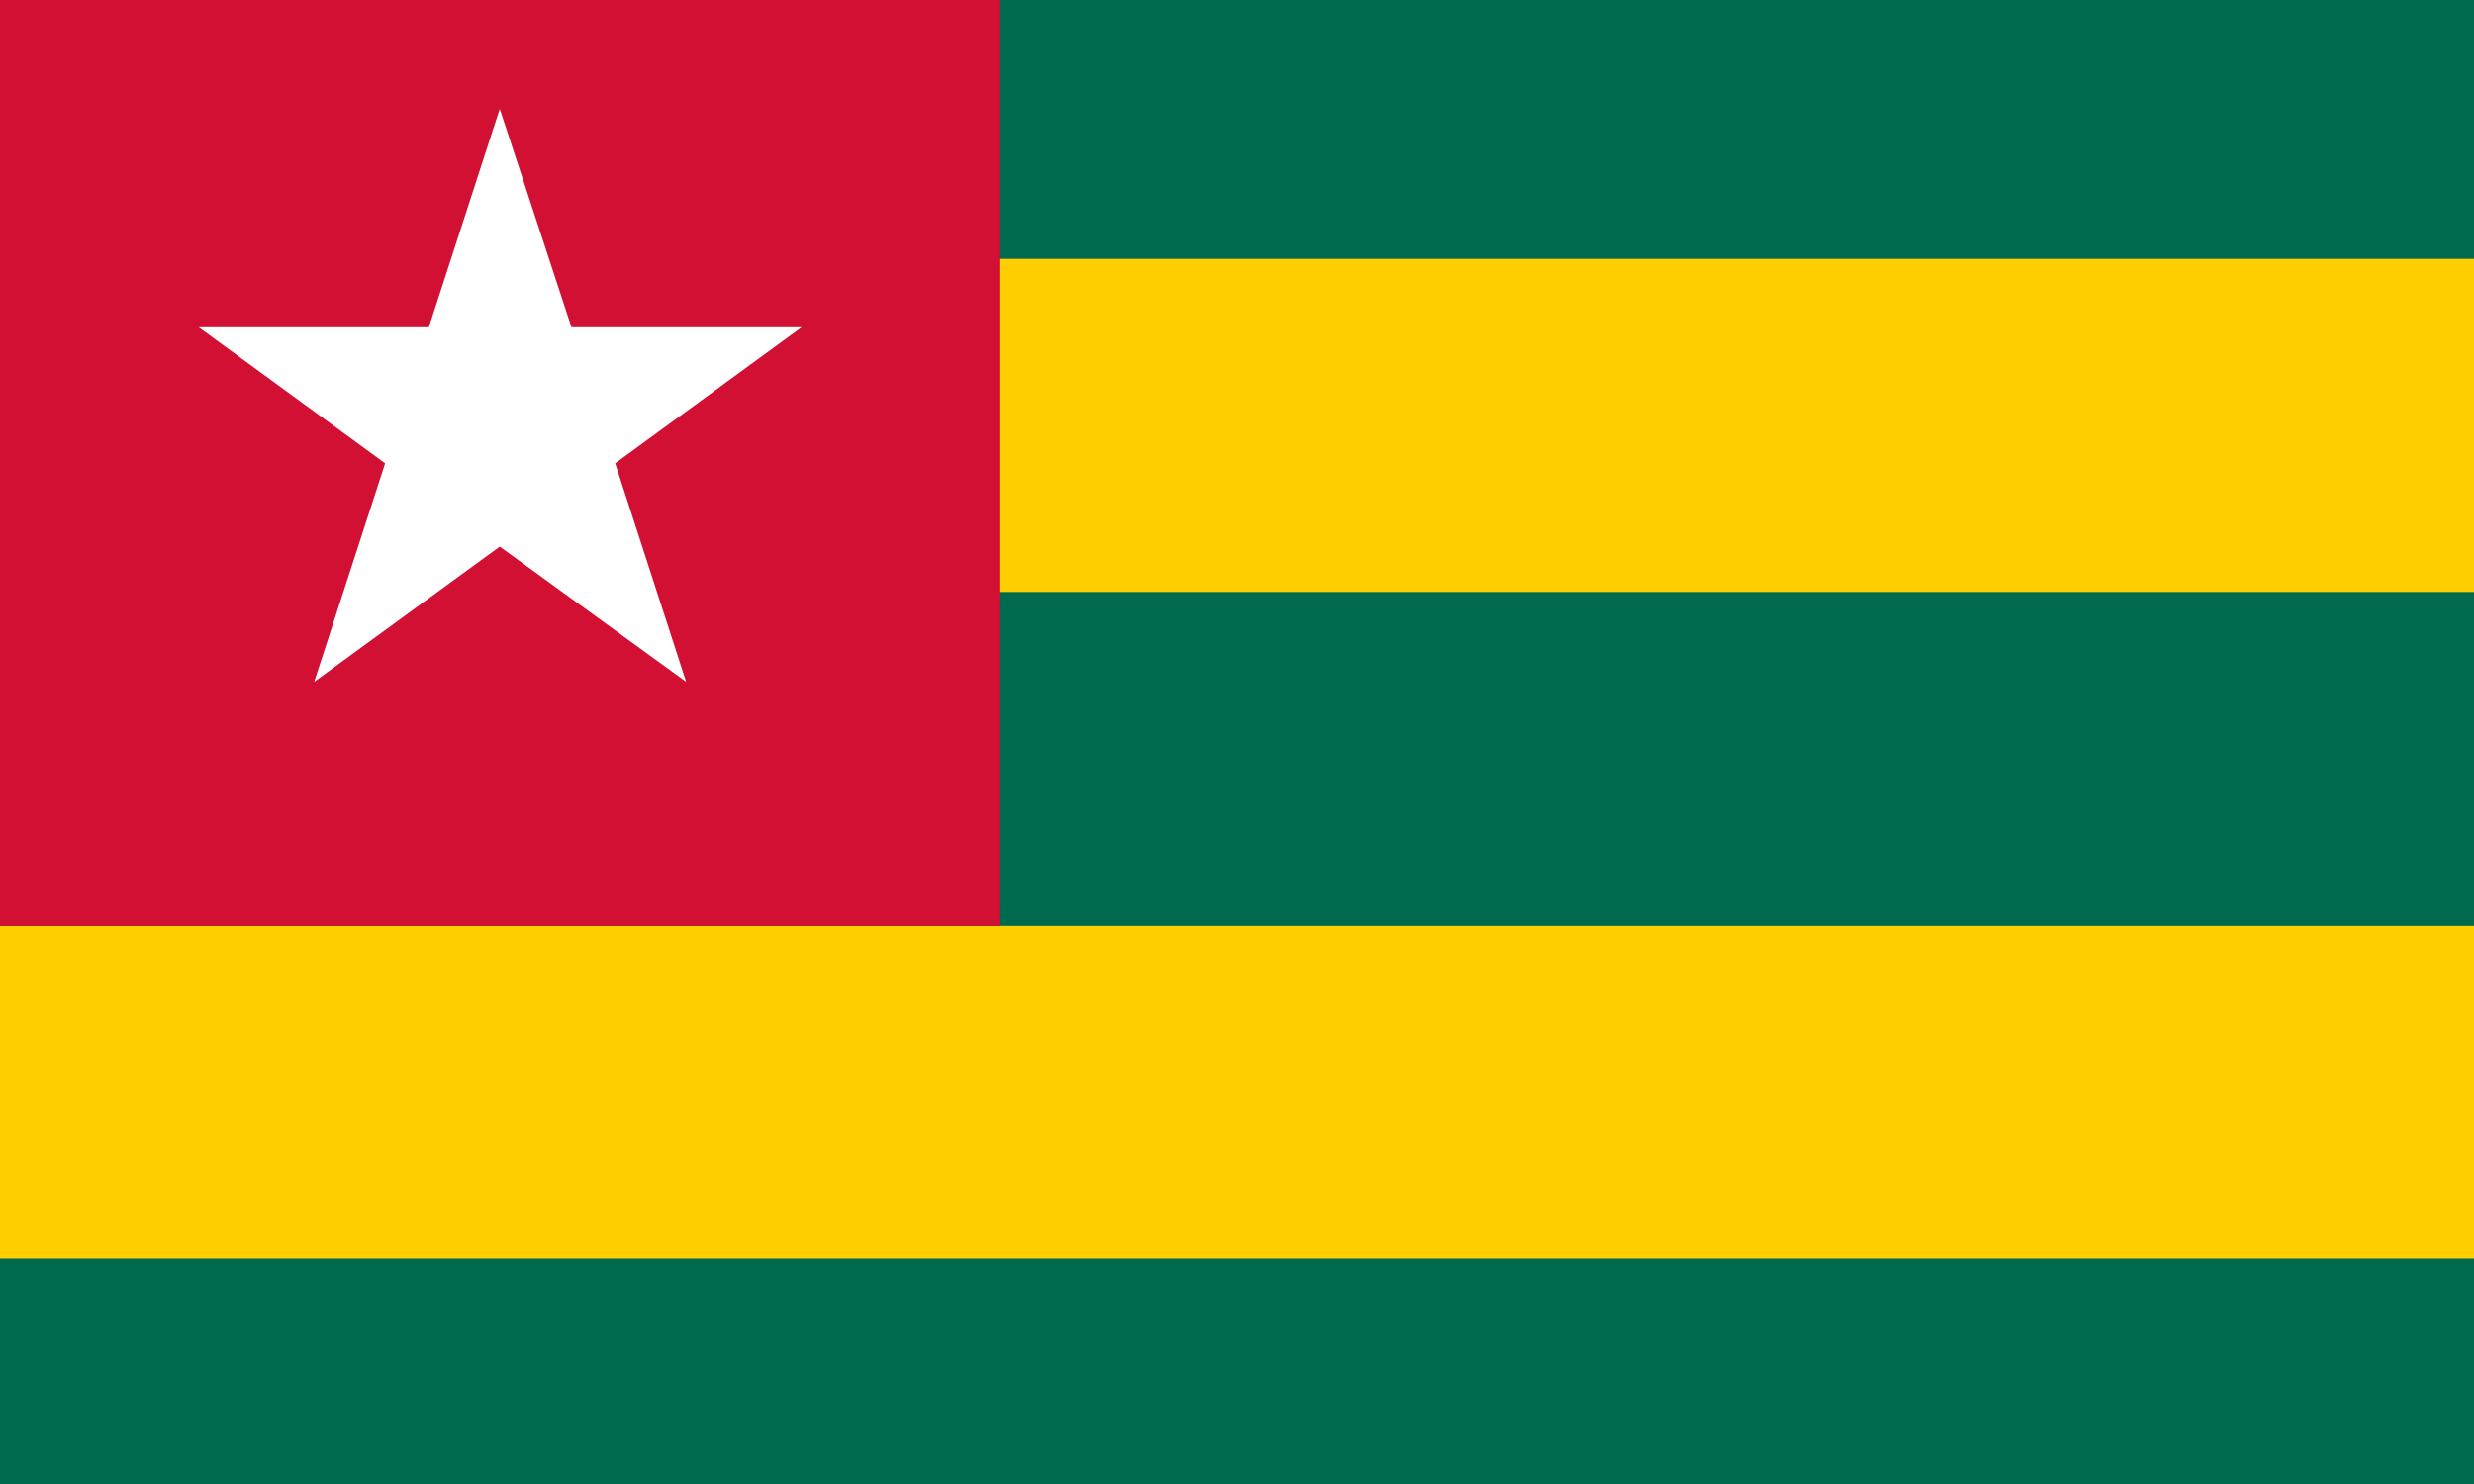
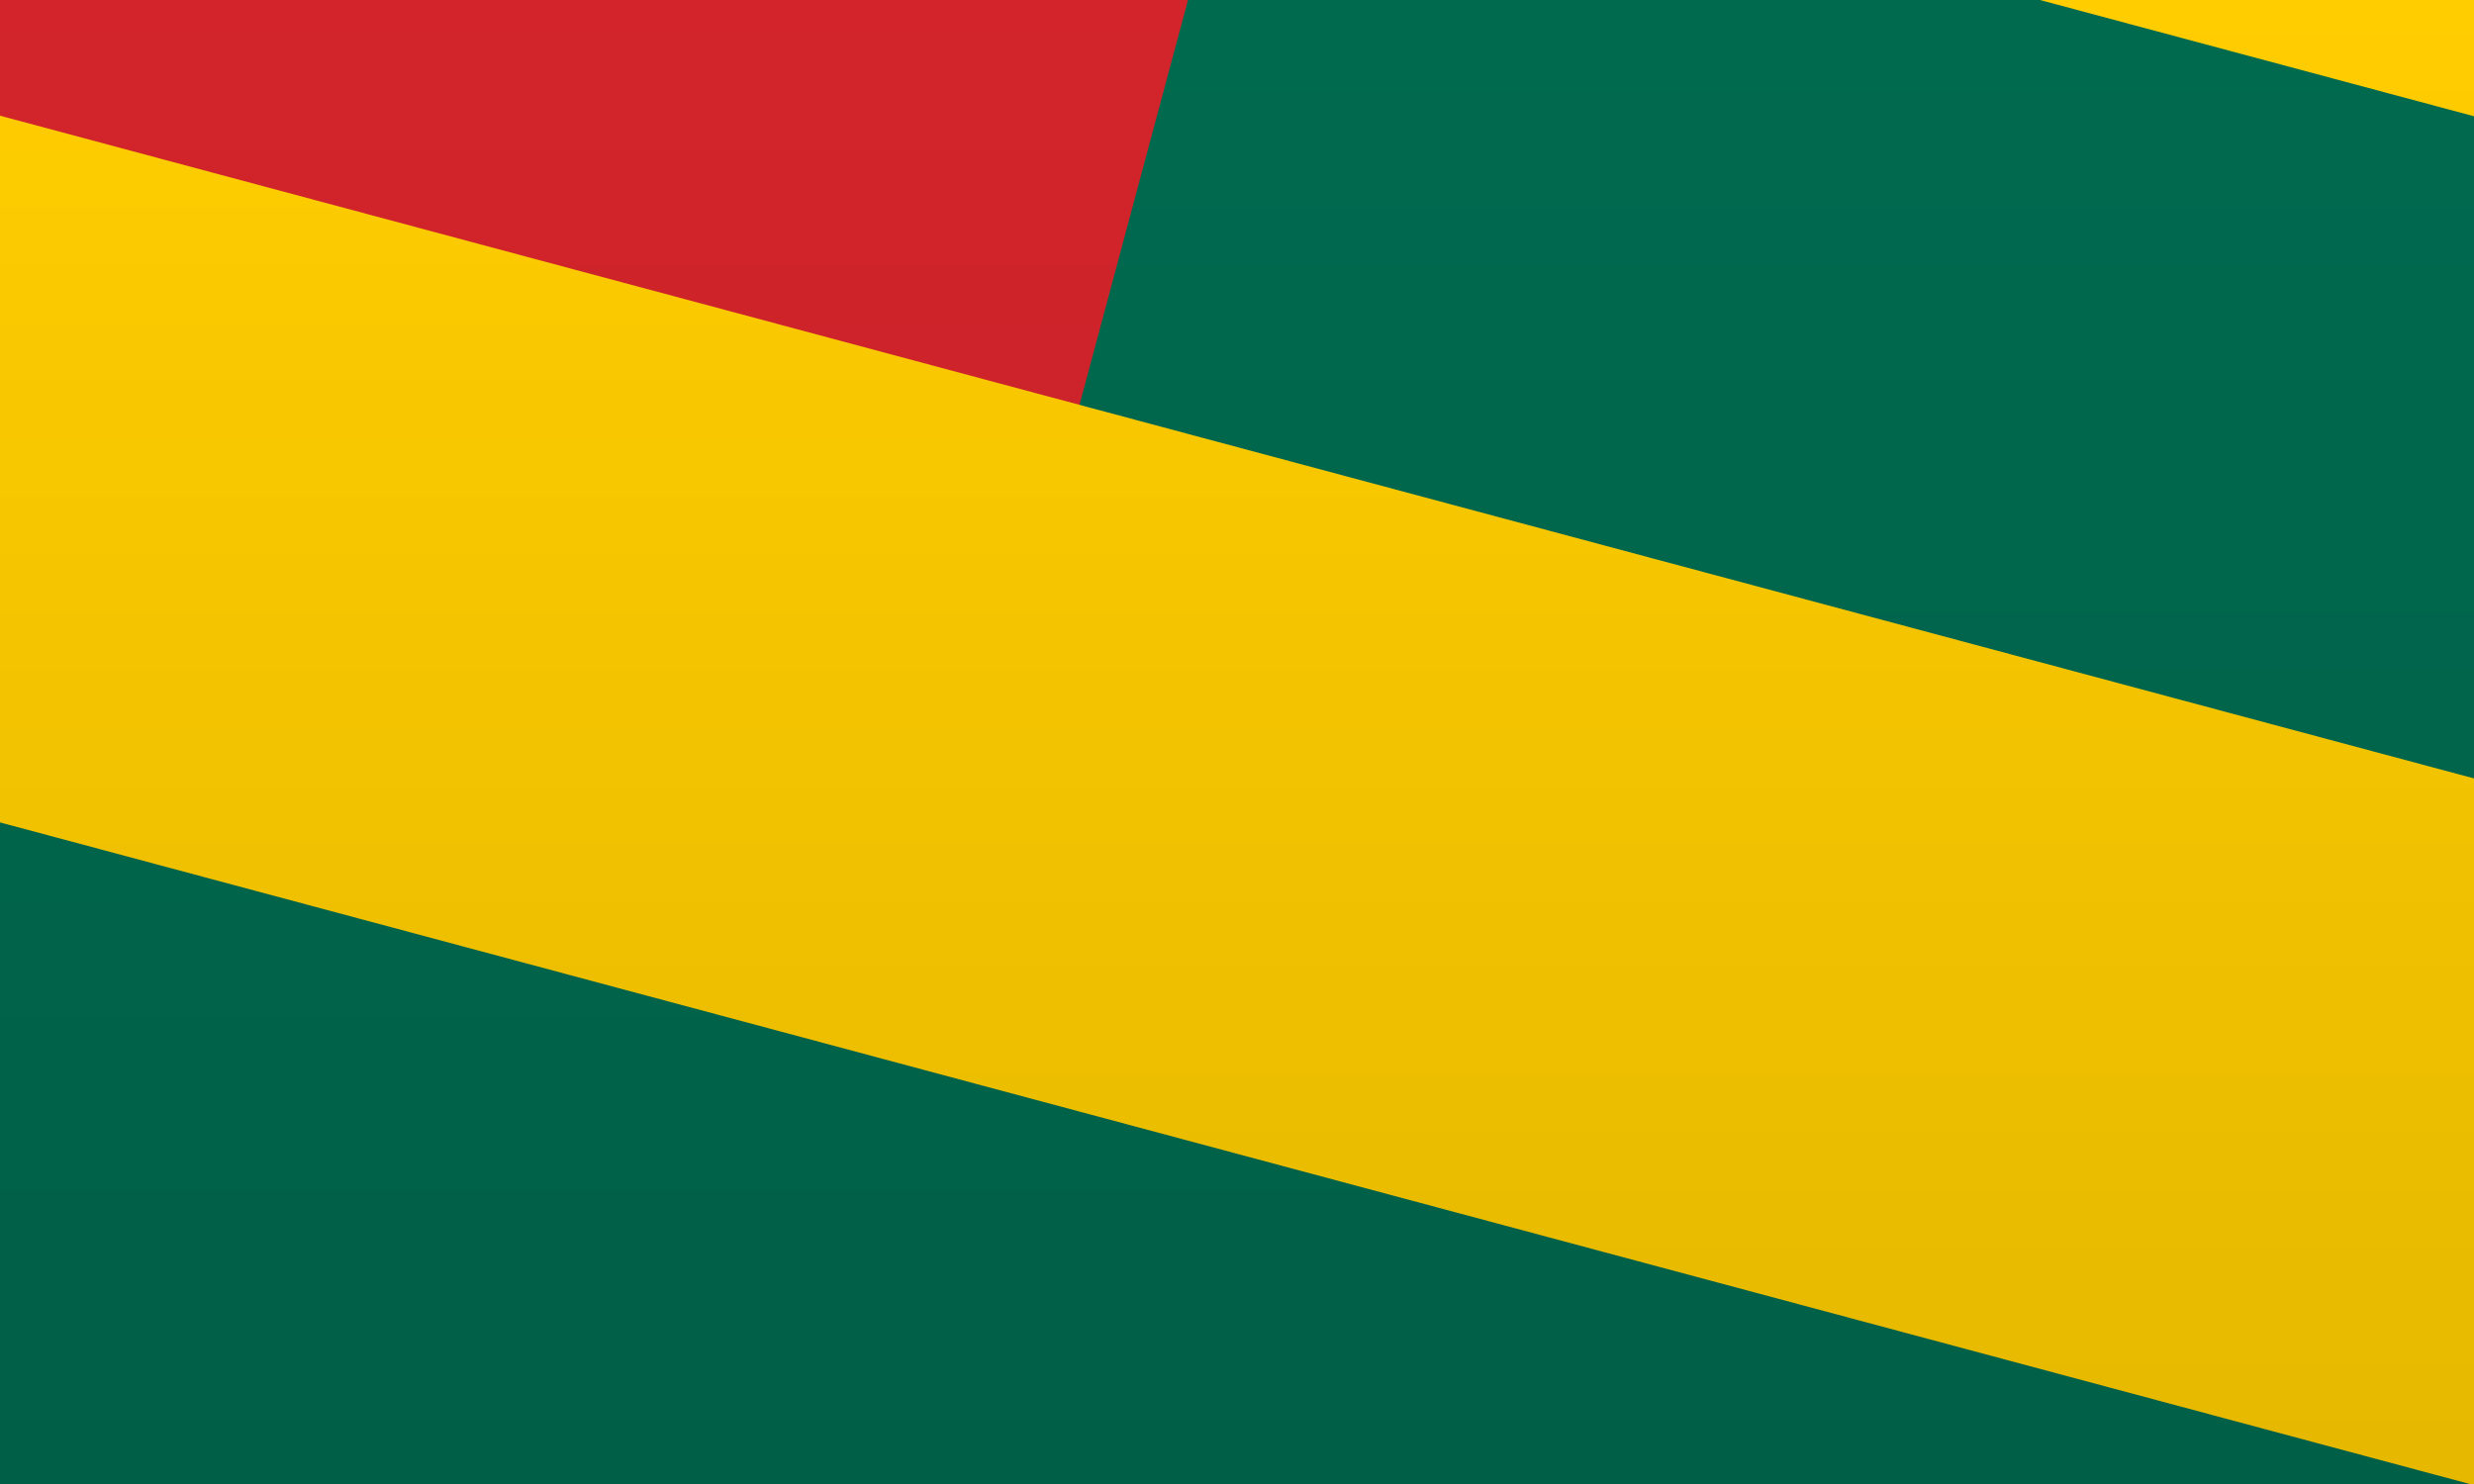
- <svg xmlns="http://www.w3.org/2000/svg" id="Layer_1" viewBox="0 0 300 180">
-   <style>.st0{fill:#006a4e}.st1{fill:#ffce00}.st2{fill:#d21034}.st3{fill:#fff}</style>
-   <path id="_x35_" class="st0" d="M0-9h327v202.2H0z" />
-   <path id="_x34_" class="st1" d="M0 31.4h327v40.4H0z" />
-   <path id="_x33_" class="st1" d="M0 112.3h327v40.4H0z" />
-   <path id="_x32_" class="st2" d="M0-9h121.3v121.3H0z" />
-   <path id="_x31_" class="st3" d="M24.1 39.7l22.6 16.5-8.6 26.5 22.5-16.4 22.6 16.4-8.6-26.5 22.6-16.5H69.3l-8.7-26.5L52 39.7z" />
+ <svg xmlns="http://www.w3.org/2000/svg" xmlns:xlink="http://www.w3.org/1999/xlink" width="250px" height="150px" viewBox="0 0 250 150" version="1.1">
+   <defs>
+     <linearGradient x1="50%" y1="0%" x2="50%" y2="100%" id="linearGradient-1">
+       <stop stop-color="#000000" stop-opacity="0" offset="0%" />
+       <stop stop-color="#000000" stop-opacity="0.1" offset="100%" />
+     </linearGradient>
+     <rect id="path-2" x="0" y="0" width="250" height="150" />
+   </defs>
+   <g id="Country-thumbnails" stroke="none" stroke-width="1" fill="none" fill-rule="evenodd">
+     <g id="TGO">
+       <mask id="mask-3" fill="white">
+         <use xlink:href="#path-2" />
+       </mask>
+       <g id="Rectangle-3">
+         <use fill="#FFFFFF" xlink:href="#path-2" />
+         <use fill="url(#linearGradient-1)" xlink:href="#path-2" />
+       </g>
+       <g id="Group-2" style="mix-blend-mode: multiply;" mask="url(#mask-3)">
+         <g transform="translate(138.2536, 47.14776) rotate(-255) translate(-138.2536, -47.14776) translate(-61.24638, -286.8522)">
+           <polygon id="Rectangle-Copy-4" fill="#FFCD00" points="327.871 58.463 398.871 58.463 398.871 667.463 327.871 667.463" />
+           <polygon id="Rectangle-Copy-9" fill="#006A4F" points="130.919 30.485 201.919 30.485 201.919 639.485 130.919 639.485" />
+           <polygon id="Rectangle-Copy-7" fill="#006A4F" points="264.342 45.463 335.342 45.463 335.342 654.463 264.342 654.463" />
+           <rect id="Rectangle-Copy-10" fill="#FFCD00" x="65.388" y="13.879" width="71" height="609" />
+           <rect id="Rectangle-Copy-11" fill="#72BE44" x="0.634" y="0.172" width="71" height="609" />
+           <polygon id="Rectangle-Copy-9" fill="#D3242B" points="35.39 363.787 219.39 363.787 219.39 640.787 35.39 640.787" />
+           <polygon id="Rectangle-Copy-8" fill="#FFCD00" points="201.036 29.564 270.036 29.564 270.036 638.564 201.036 638.564" />
+         </g>
+       </g>
+     </g>
+   </g>
</svg>
